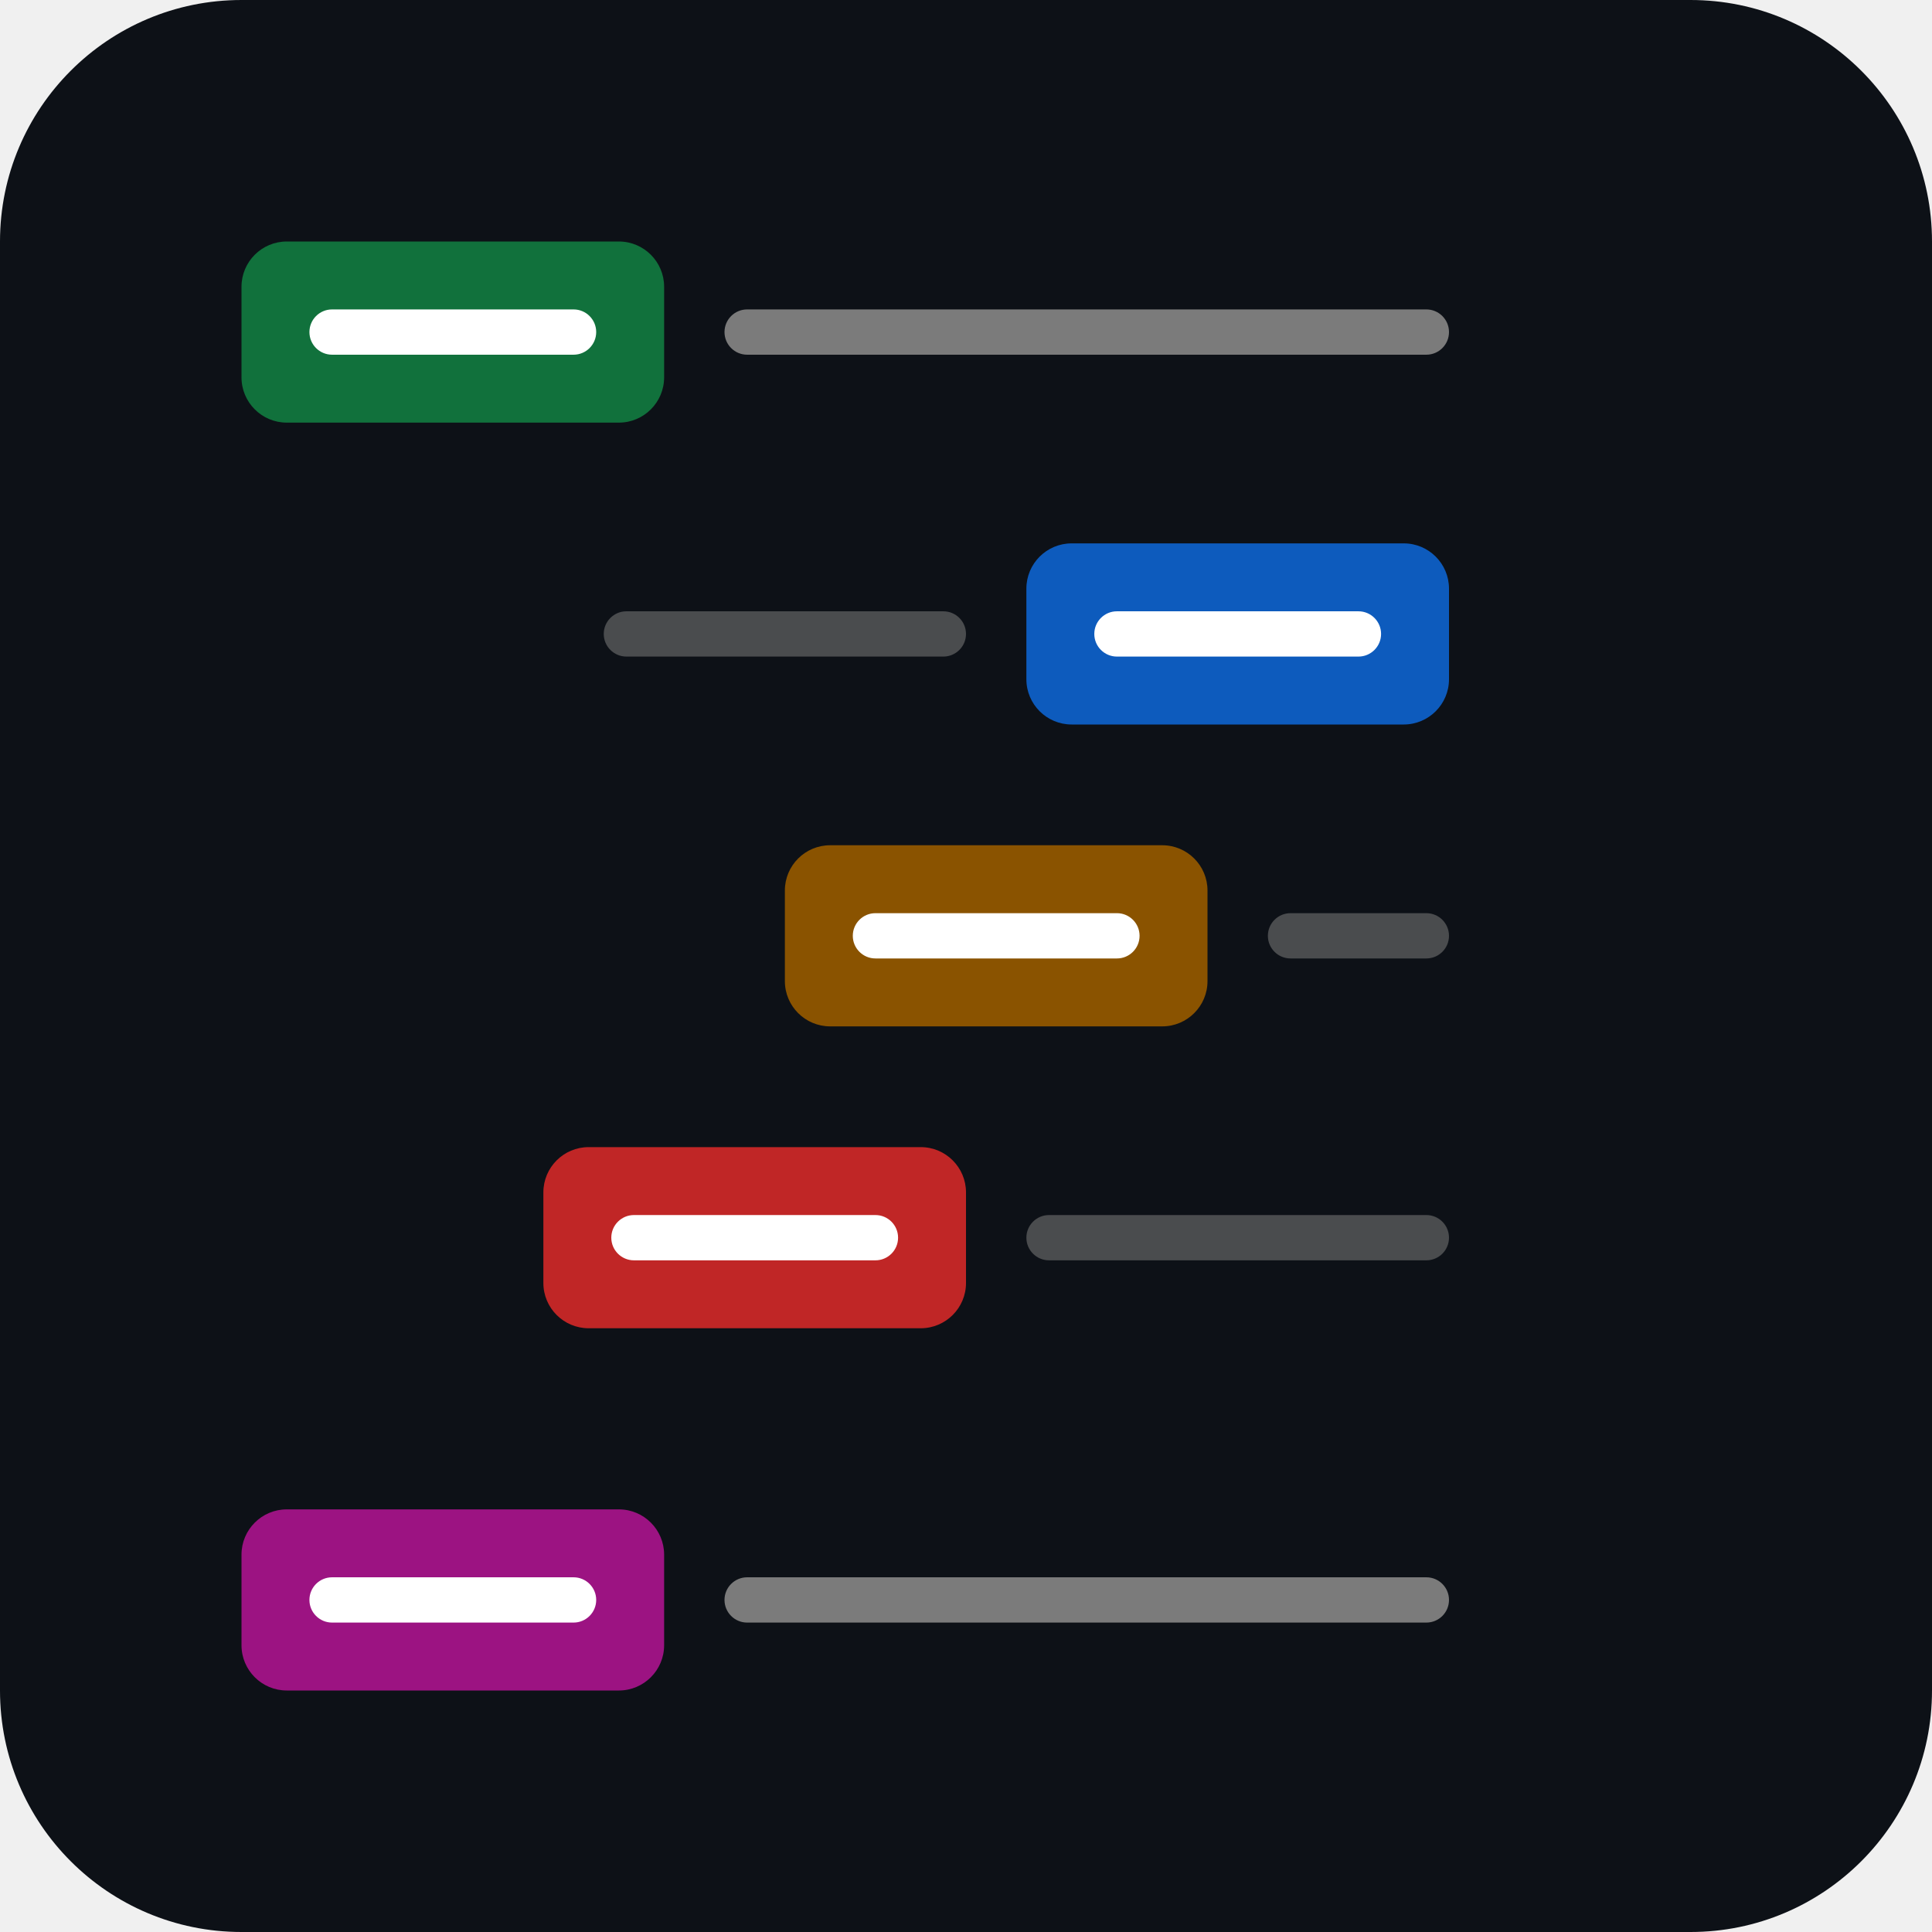
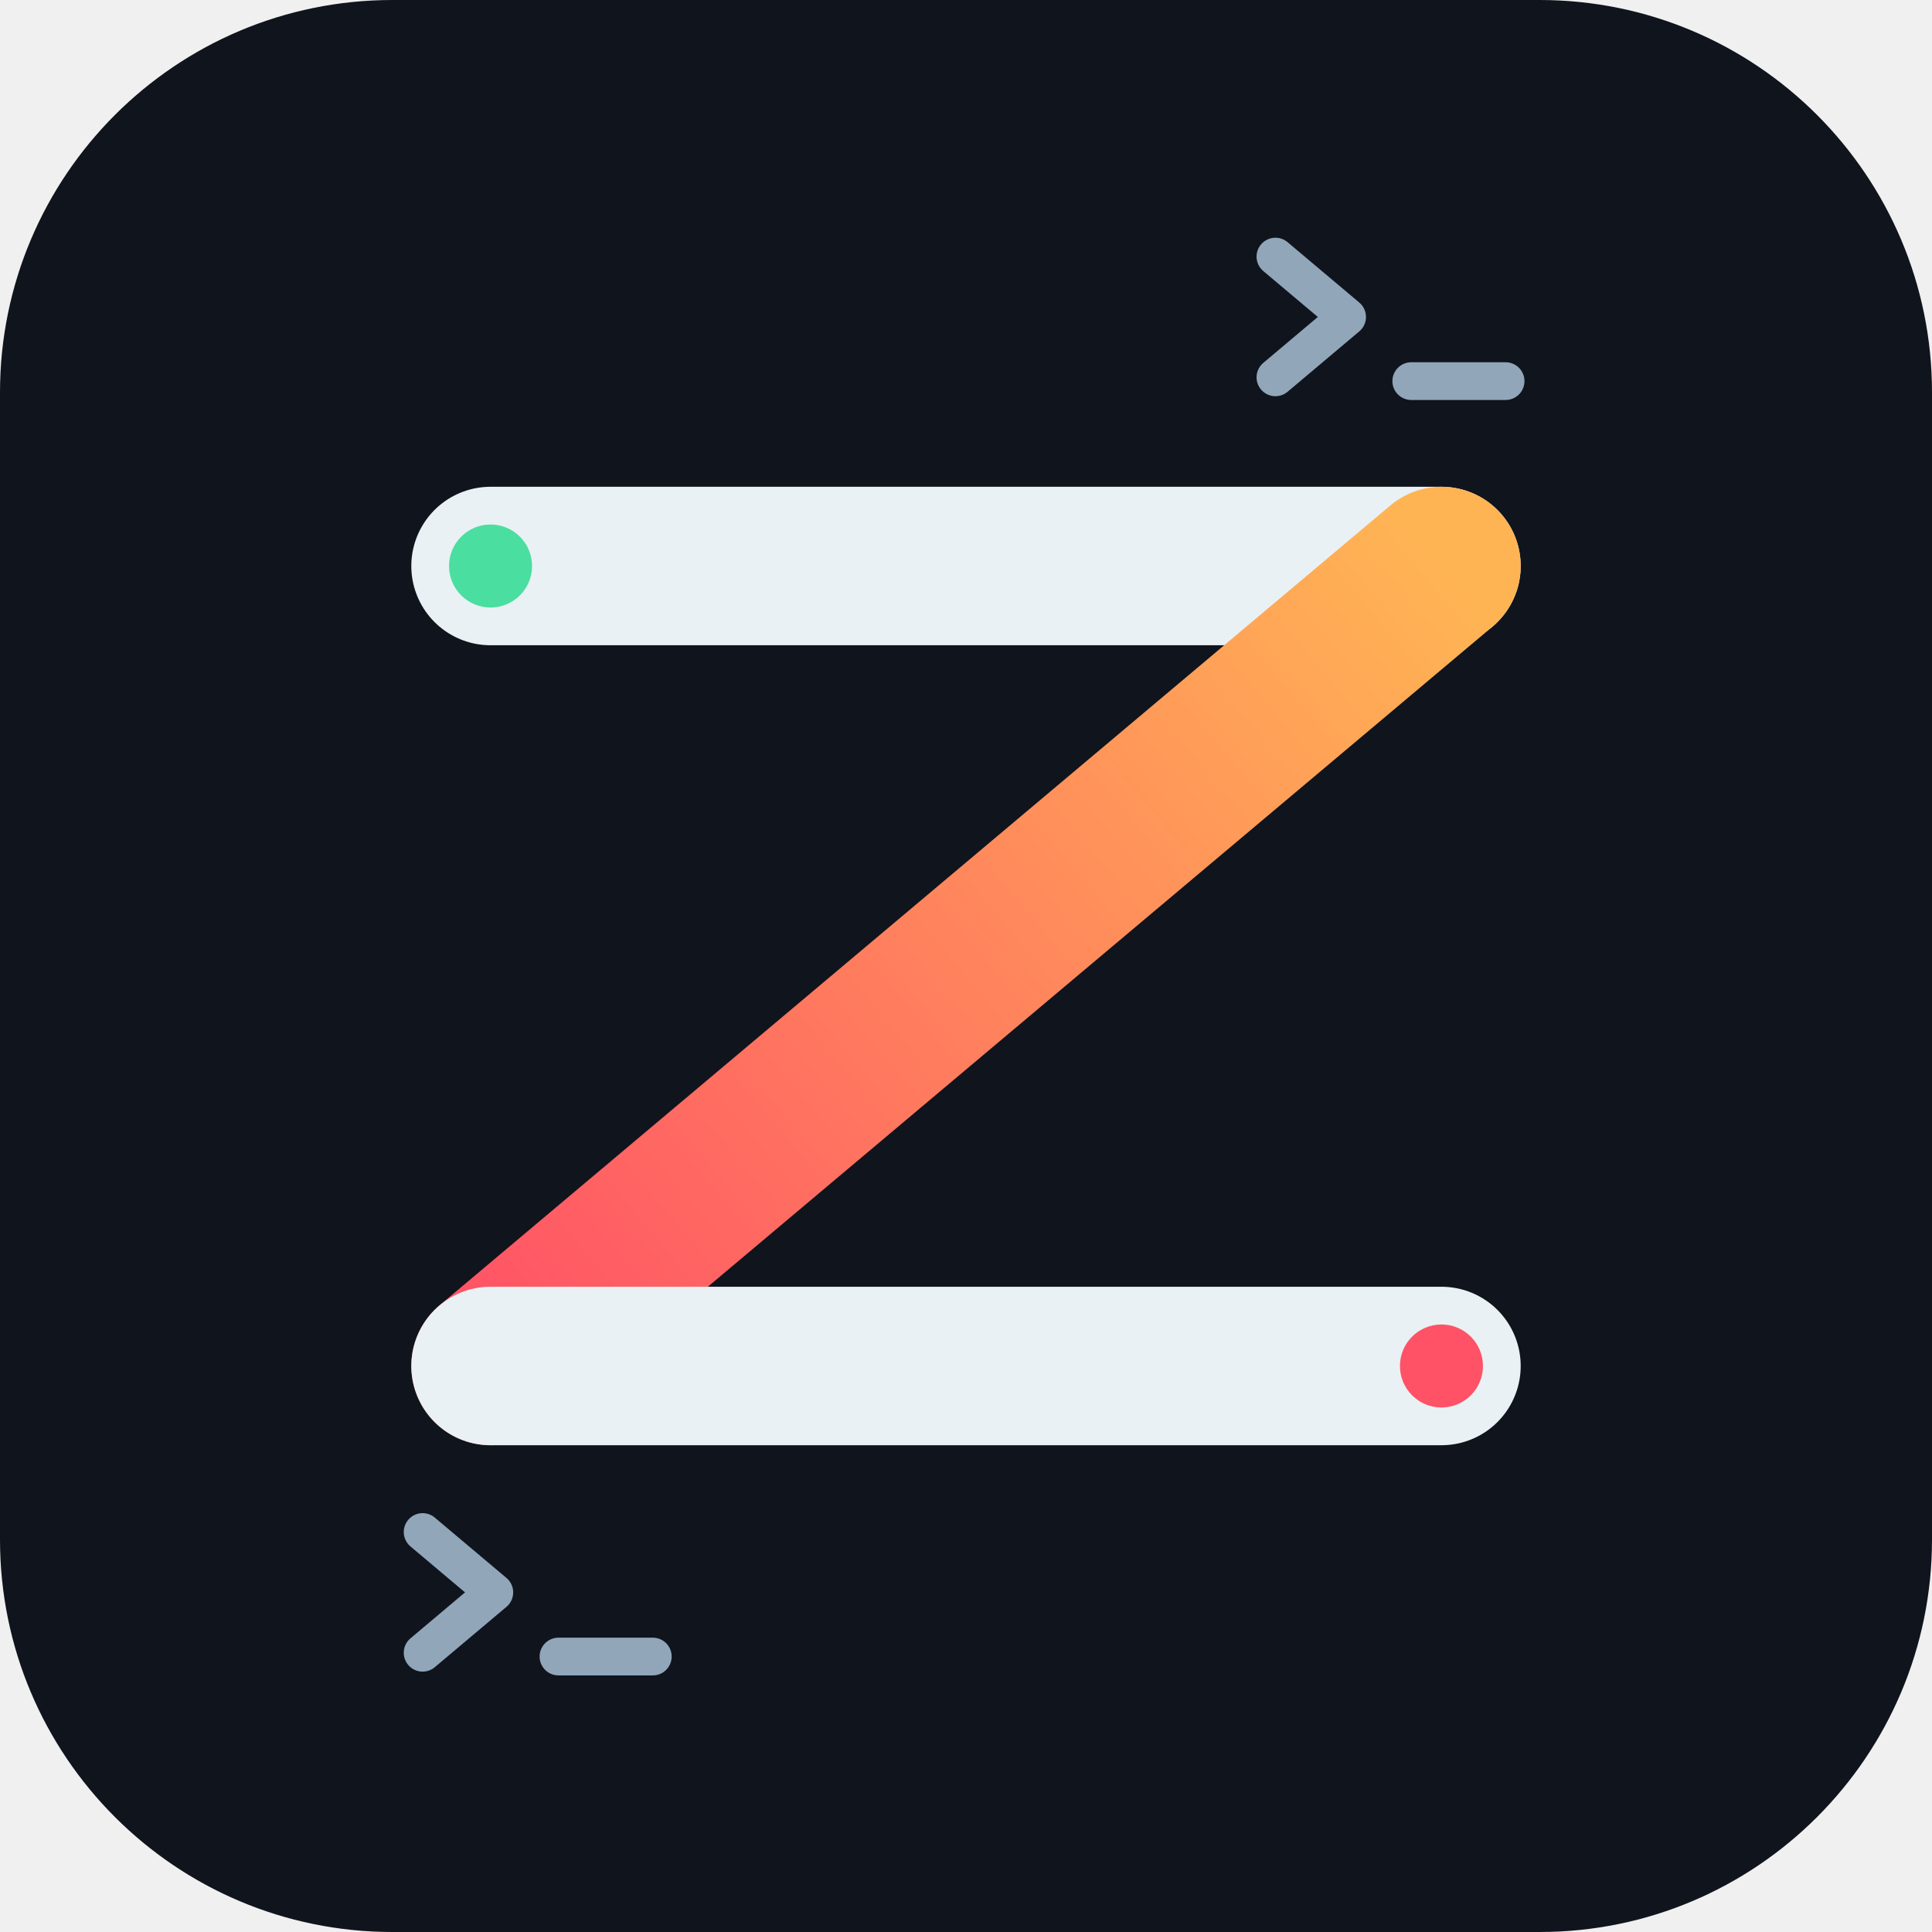
- <svg xmlns="http://www.w3.org/2000/svg" width="512" height="512" viewBox="0 0 512 512" role="img" aria-label="zlrd">
-   <rect width="512" height="512" rx="64" fill="#0d1117" />
-   <rect x="64" y="64" width="112" height="48" rx="12" fill="#11713c" />
-   <rect x="82" y="82" width="76" height="12" rx="6" fill="#ffffff" />
-   <rect x="192" y="82" width="192" height="12" rx="6" fill="#7b7b7b" />
-   <rect x="272" y="144" width="112" height="48" rx="12" fill="#0d5bbd" />
-   <rect x="290" y="162" width="76" height="12" rx="6" fill="#ffffff" />
-   <rect x="160" y="162" width="96" height="12" rx="6" fill="#7b7b7b" opacity="0.55" />
-   <rect x="208" y="224" width="112" height="48" rx="12" fill="#8a5300" />
-   <rect x="226" y="242" width="76" height="12" rx="6" fill="#ffffff" />
-   <rect x="336" y="242" width="48" height="12" rx="6" fill="#7b7b7b" opacity="0.55" />
-   <rect x="144" y="304" width="112" height="48" rx="12" fill="#c02626" />
-   <rect x="162" y="322" width="76" height="12" rx="6" fill="#ffffff" />
-   <rect x="272" y="322" width="112" height="12" rx="6" fill="#7b7b7b" opacity="0.55" />
-   <rect x="64" y="400" width="112" height="48" rx="12" fill="#9c1382" />
-   <rect x="82" y="418" width="76" height="12" rx="6" fill="#ffffff" />
-   <rect x="192" y="418" width="192" height="12" rx="6" fill="#7b7b7b" />
+ <svg xmlns="http://www.w3.org/2000/svg" width="512" height="512" viewBox="0 0 512 512" role="img" aria-labelledby="title desc">
+   <defs>
+     <linearGradient id="incident" x1="382" y1="150" x2="130" y2="362" gradientUnits="userSpaceOnUse">
+       <stop stop-color="#FFB454" />
+       <stop offset="1" stop-color="#FF5266" />
+     </linearGradient>
+   </defs>
+   <rect width="512" height="512" rx="104" fill="#10141D" />
+   <path d="M130 150H382" fill="none" stroke="#E9F1F4" stroke-width="42" stroke-linecap="round" />
+   <path d="M382 150 130 362" fill="none" stroke="url(#incident)" stroke-width="42" stroke-linecap="round" />
+   <path d="M130 362H382" fill="none" stroke="#E9F1F4" stroke-width="42" stroke-linecap="round" />
+   <circle cx="130" cy="150" r="11" fill="#4ADEA0" />
+   <circle cx="382" cy="362" r="11" fill="#FF5266" />
+   <path d="m338 68 19 16-19 16" fill="none" stroke="#91A6B9" stroke-width="10" stroke-linecap="round" stroke-linejoin="round" />
+   <path d="M374 101h25" stroke="#91A6B9" stroke-width="10" stroke-linecap="round" />
+   <path d="m112 406 19 16-19 16" fill="none" stroke="#91A6B9" stroke-width="10" stroke-linecap="round" stroke-linejoin="round" />
+   <path d="M148 439h25" stroke="#91A6B9" stroke-width="10" stroke-linecap="round" />
</svg>
